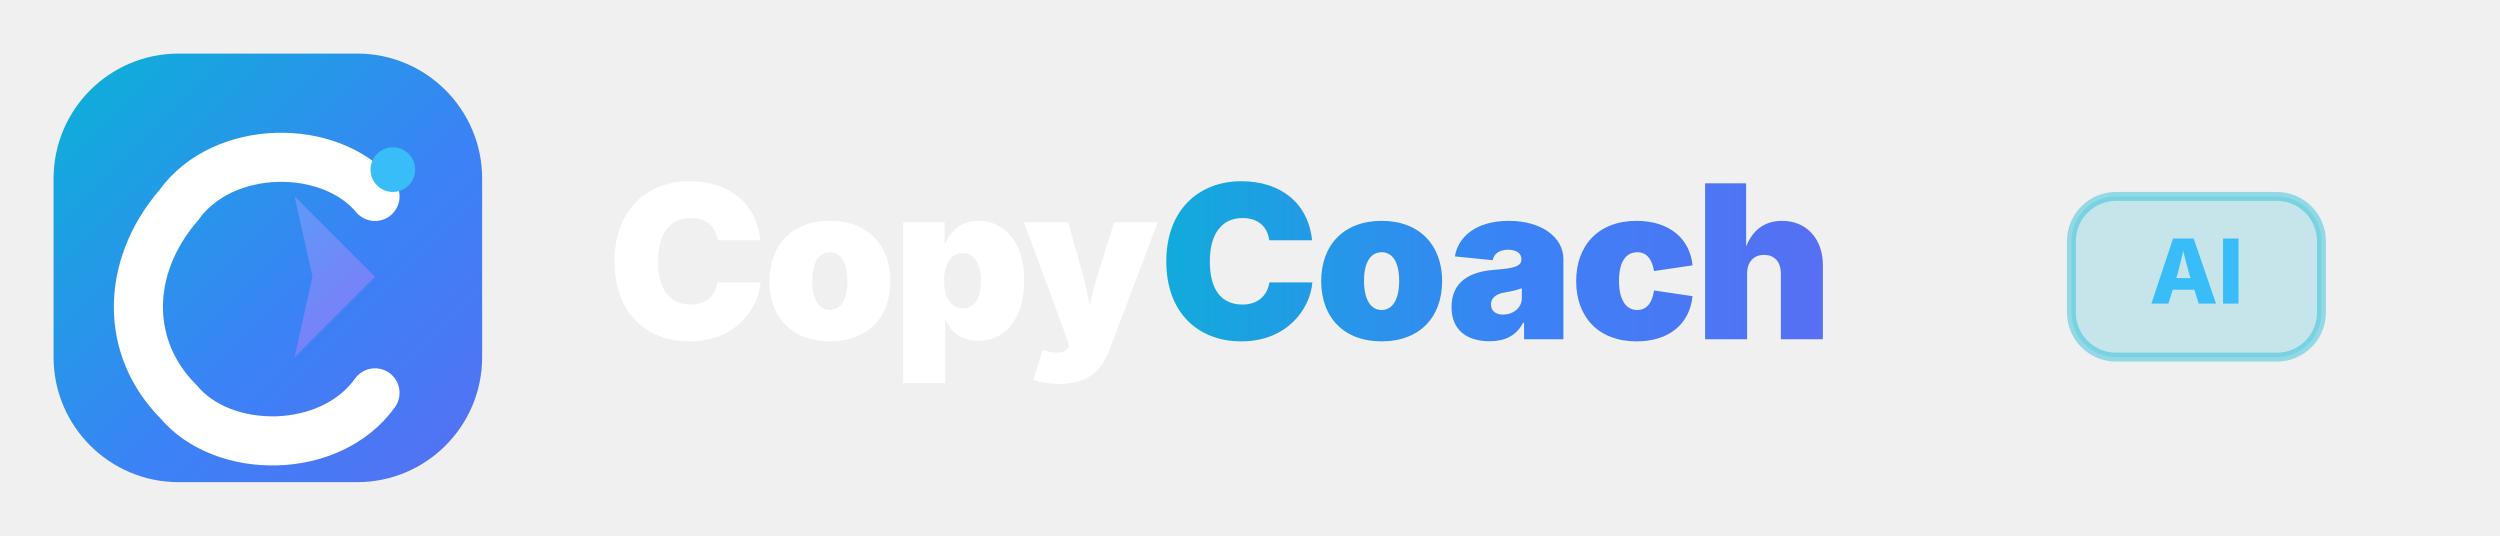
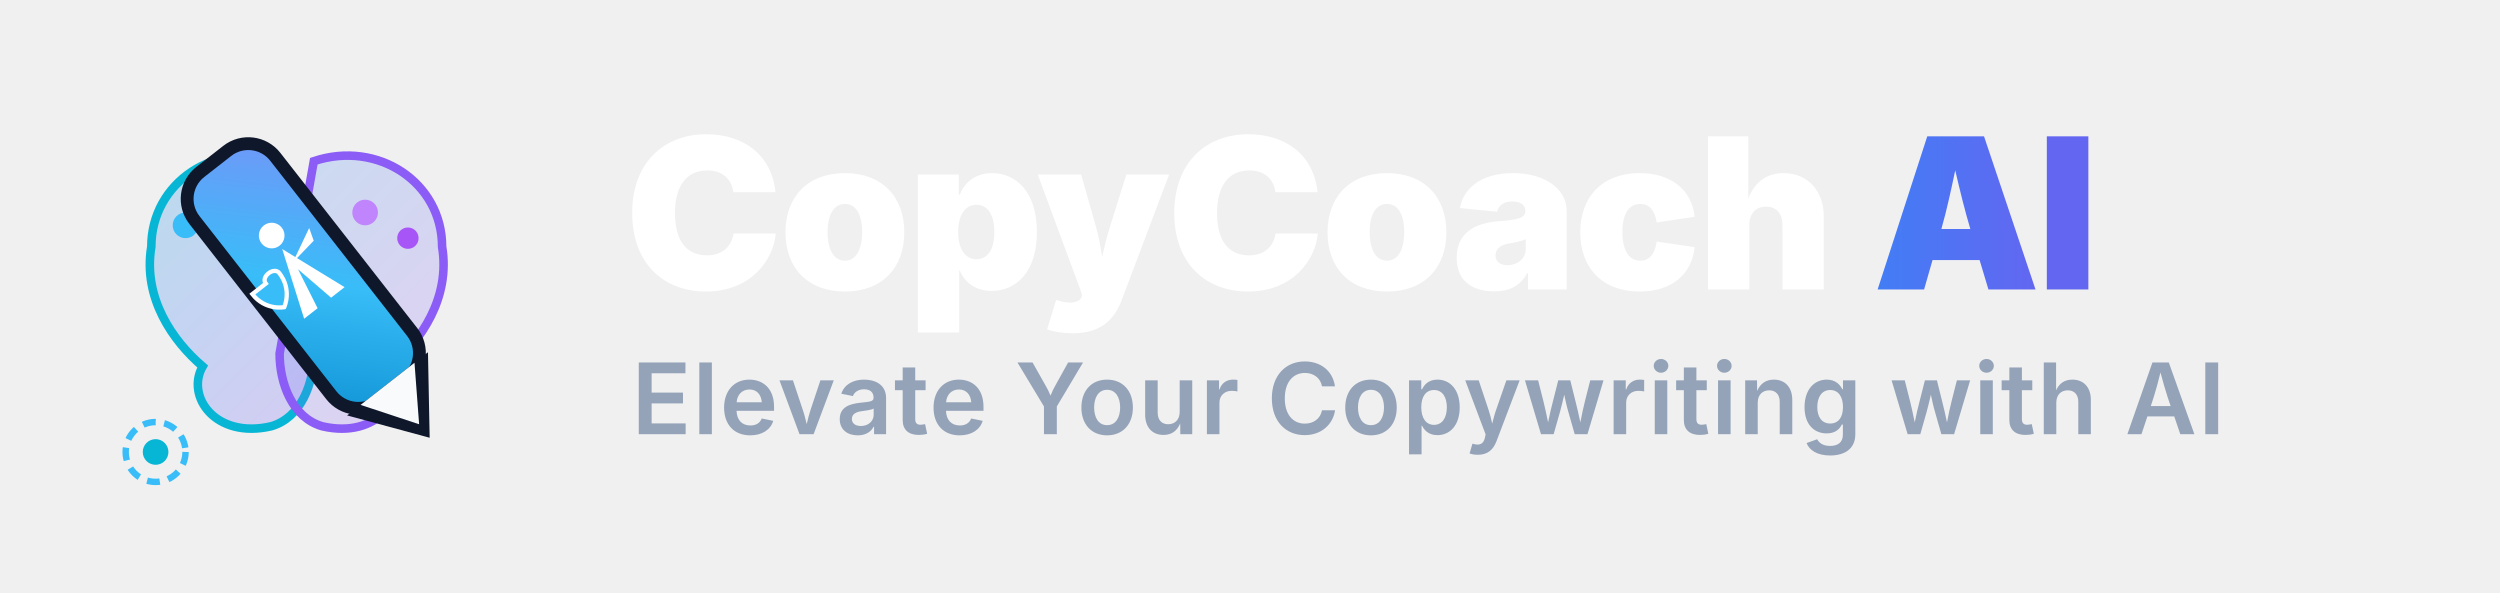
- <svg xmlns="http://www.w3.org/2000/svg" viewBox="0 0 280 60" fill="none">
+ <svg xmlns="http://www.w3.org/2000/svg" viewBox="0 0 380 90" fill="none">
  <defs>
-     <linearGradient id="logoDarkGrad" x1="0" y1="0" x2="60" y2="60" gradientUnits="userSpaceOnUse">
+     <linearGradient id="brainGradDark" x1="10" y1="10" x2="80" y2="80" gradientUnits="userSpaceOnUse">
      <stop offset="0%" stop-color="#06B6D4" />
      <stop offset="50%" stop-color="#3B82F6" />
-       <stop offset="100%" stop-color="#6366F1" />
+       <stop offset="100%" stop-color="#8B5CF6" />
    </linearGradient>
-     <linearGradient id="logoDarkSpark" x1="10" y1="10" x2="50" y2="50" gradientUnits="userSpaceOnUse">
+     <linearGradient id="pencilGradDark" x1="10" y1="70" x2="70" y2="10" gradientUnits="userSpaceOnUse">
+       <stop offset="0%" stop-color="#0284C7" />
+       <stop offset="50%" stop-color="#38BDF8" />
+       <stop offset="100%" stop-color="#818CF8" />
+     </linearGradient>
+     <linearGradient id="textGradAiDark" x1="250" y1="0" x2="310" y2="0" gradientUnits="userSpaceOnUse">
      <stop offset="0%" stop-color="#38BDF8" />
-       <stop offset="100%" stop-color="#A855F7" />
-     </linearGradient>
-     <linearGradient id="textGrad" x1="120" y1="0" x2="220" y2="0" gradientUnits="userSpaceOnUse">
-       <stop offset="0%" stop-color="#06B6D4" />
      <stop offset="50%" stop-color="#3B82F6" />
      <stop offset="100%" stop-color="#6366F1" />
    </linearGradient>
  </defs>
-   <g transform="translate(4, 4)">
-     <rect x="2" y="2" width="48" height="48" rx="14" fill="url(#logoDarkGrad)" />
-     <path d="M 38 18 C 33 12 21 12 16 19 C 10 26 10 35 16 41 C 21 47 33 47 38 40" stroke="white" stroke-width="5.5" stroke-linecap="round" />
-     <path d="M 29 18 L 38 27 L 29 36 L 31 27 Z" fill="url(#logoDarkSpark)" />
-     <circle cx="40" cy="15" r="2.5" fill="#38BDF8" />
+   <g transform="translate(10, 5) scale(0.65)">
+     <path d="M 50 30 C 35 25 20 35 20 50 C 18 62 25 72 32 78 C 28 85 35 95 48 92 C 55 90 58 82 58 75 Z" fill="url(#brainGradDark)" fill-opacity="0.25" stroke="#06B6D4" stroke-width="2" />
+     <path d="M 58 30 C 73 25 88 35 88 50 C 90 62 83 72 76 78 C 80 85 73 95 60 92 C 53 90 50 82 50 75 Z" fill="url(#brainGradDark)" fill-opacity="0.2" stroke="#8B5CF6" stroke-width="2" />
+     <circle cx="28" cy="45" r="3" fill="#38BDF8" />
+     <circle cx="38" cy="40" r="2.5" fill="#06B6D4" />
+     <circle cx="48" cy="48" r="3" fill="#60A5FA" />
+     <circle cx="70" cy="42" r="3" fill="#C084FC" />
+     <circle cx="80" cy="48" r="2.5" fill="#A855F7" />
+     <g transform="rotate(-38 58 60)">
+       <rect x="46" y="22" width="24" height="68" rx="8" fill="url(#pencilGradDark)" stroke="#0F172A" stroke-width="3" />
+       <circle cx="58" cy="44" r="3" fill="#FFFFFF" />
+       <path d="M 58 48 L 52 64 L 56 64 L 58 54 L 60 64 L 64 64 Z" fill="#FFFFFF" />
+       <path d="M 50 52 C 50 50 54 50 54 52 C 54 57 50 59 50 59 C 50 59 46 57 46 52 Z" fill="#38BDF8" stroke="#FFFFFF" stroke-width="1" />
+       <path d="M 58 52 L 66 48 L 65 51 Z" fill="#FFFFFF" />
+       <path d="M 46 88 L 58 104 L 70 88 Z" fill="#0F172A" />
+       <path d="M 50 88 L 58 100 L 66 88 Z" fill="#F8FAFC" />
+     </g>
+     <circle cx="21" cy="98" r="7" stroke="#38BDF8" stroke-width="1.5" stroke-dasharray="3 2" fill="none" />
+     <circle cx="21" cy="98" r="3" fill="#06B6D4" />
  </g>
-   <text x="68" y="38" font-family="system-ui, -apple-system, sans-serif" font-weight="900" font-size="24" fill="#FFFFFF" letter-spacing="-0.5">Copy<tspan fill="url(#textGrad)">Coach</tspan>
+   <text x="95" y="44" font-family="system-ui, -apple-system, sans-serif" font-weight="900" font-size="32" fill="#FFFFFF" letter-spacing="-0.5">CopyCoach <tspan fill="url(#textGradAiDark)">AI</tspan>
  </text>
-   <rect x="232" y="22" width="28" height="18" rx="5" fill="#06B6D4" fill-opacity="0.18" stroke="#06B6D4" stroke-opacity="0.4" />
-   <text x="246" y="34" font-family="system-ui, -apple-system, sans-serif" font-weight="800" font-size="10" fill="#38BDF8" text-anchor="middle">AI</text>
+   <text x="96" y="66" font-family="system-ui, -apple-system, sans-serif" font-weight="600" font-size="15" fill="#94A3B8" letter-spacing="0.2">Elevate Your Copywriting with AI</text>
</svg>
